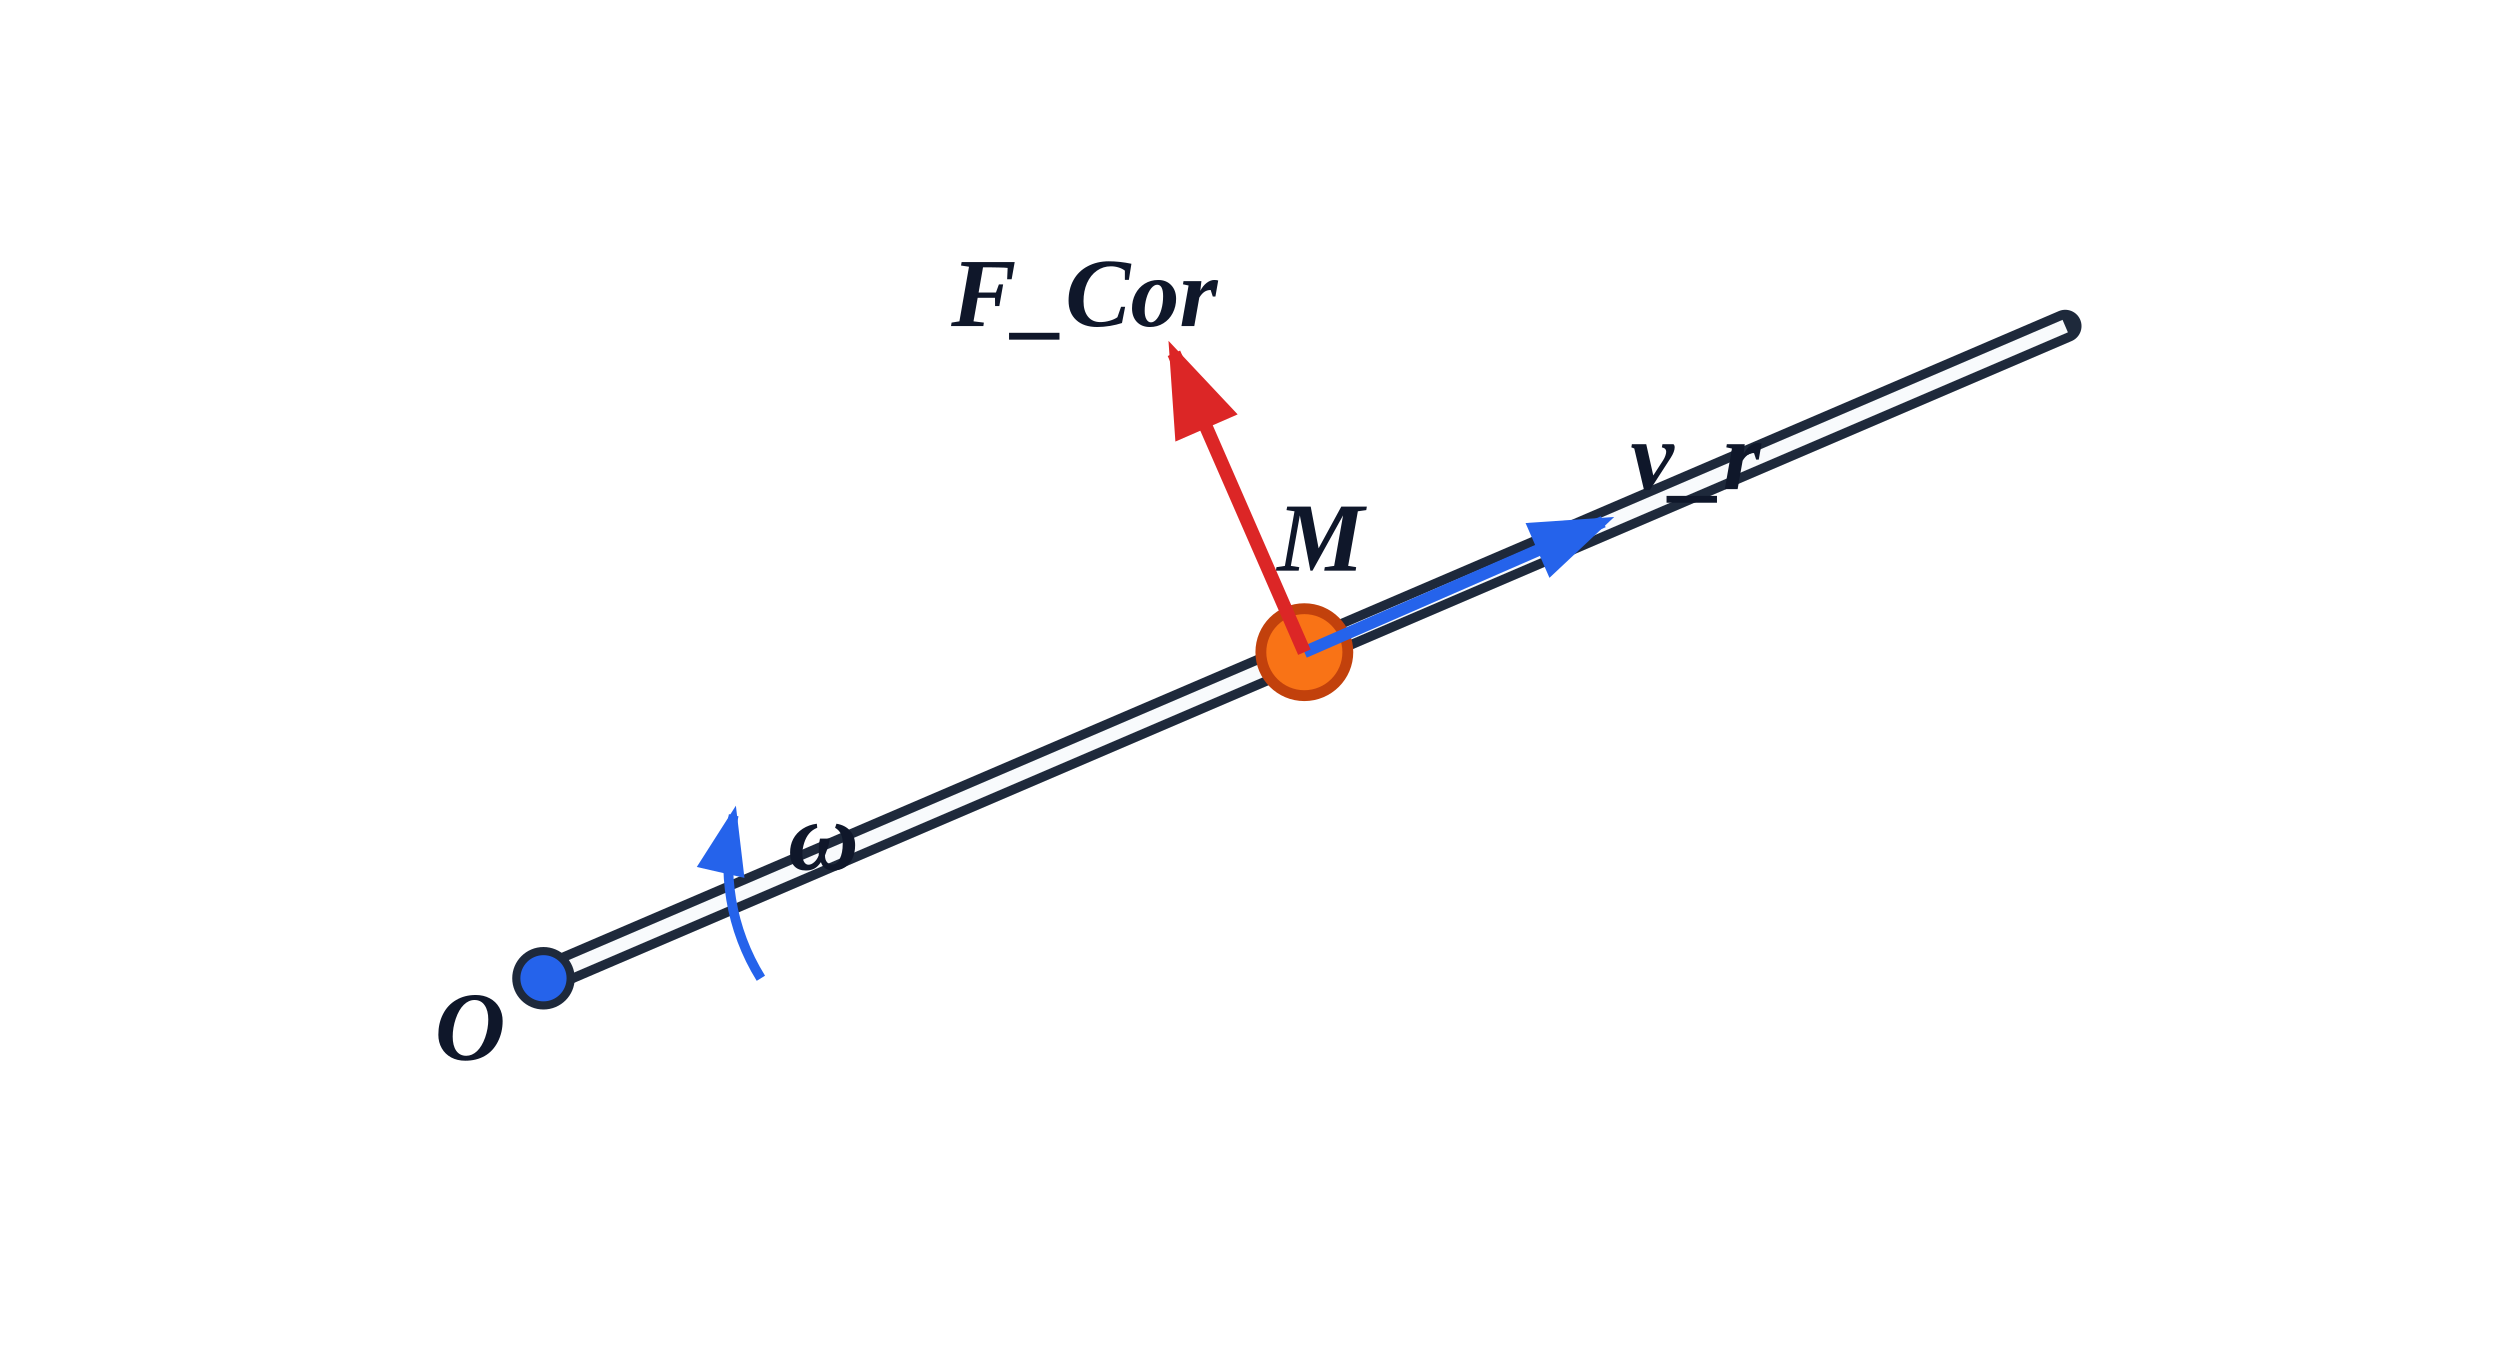
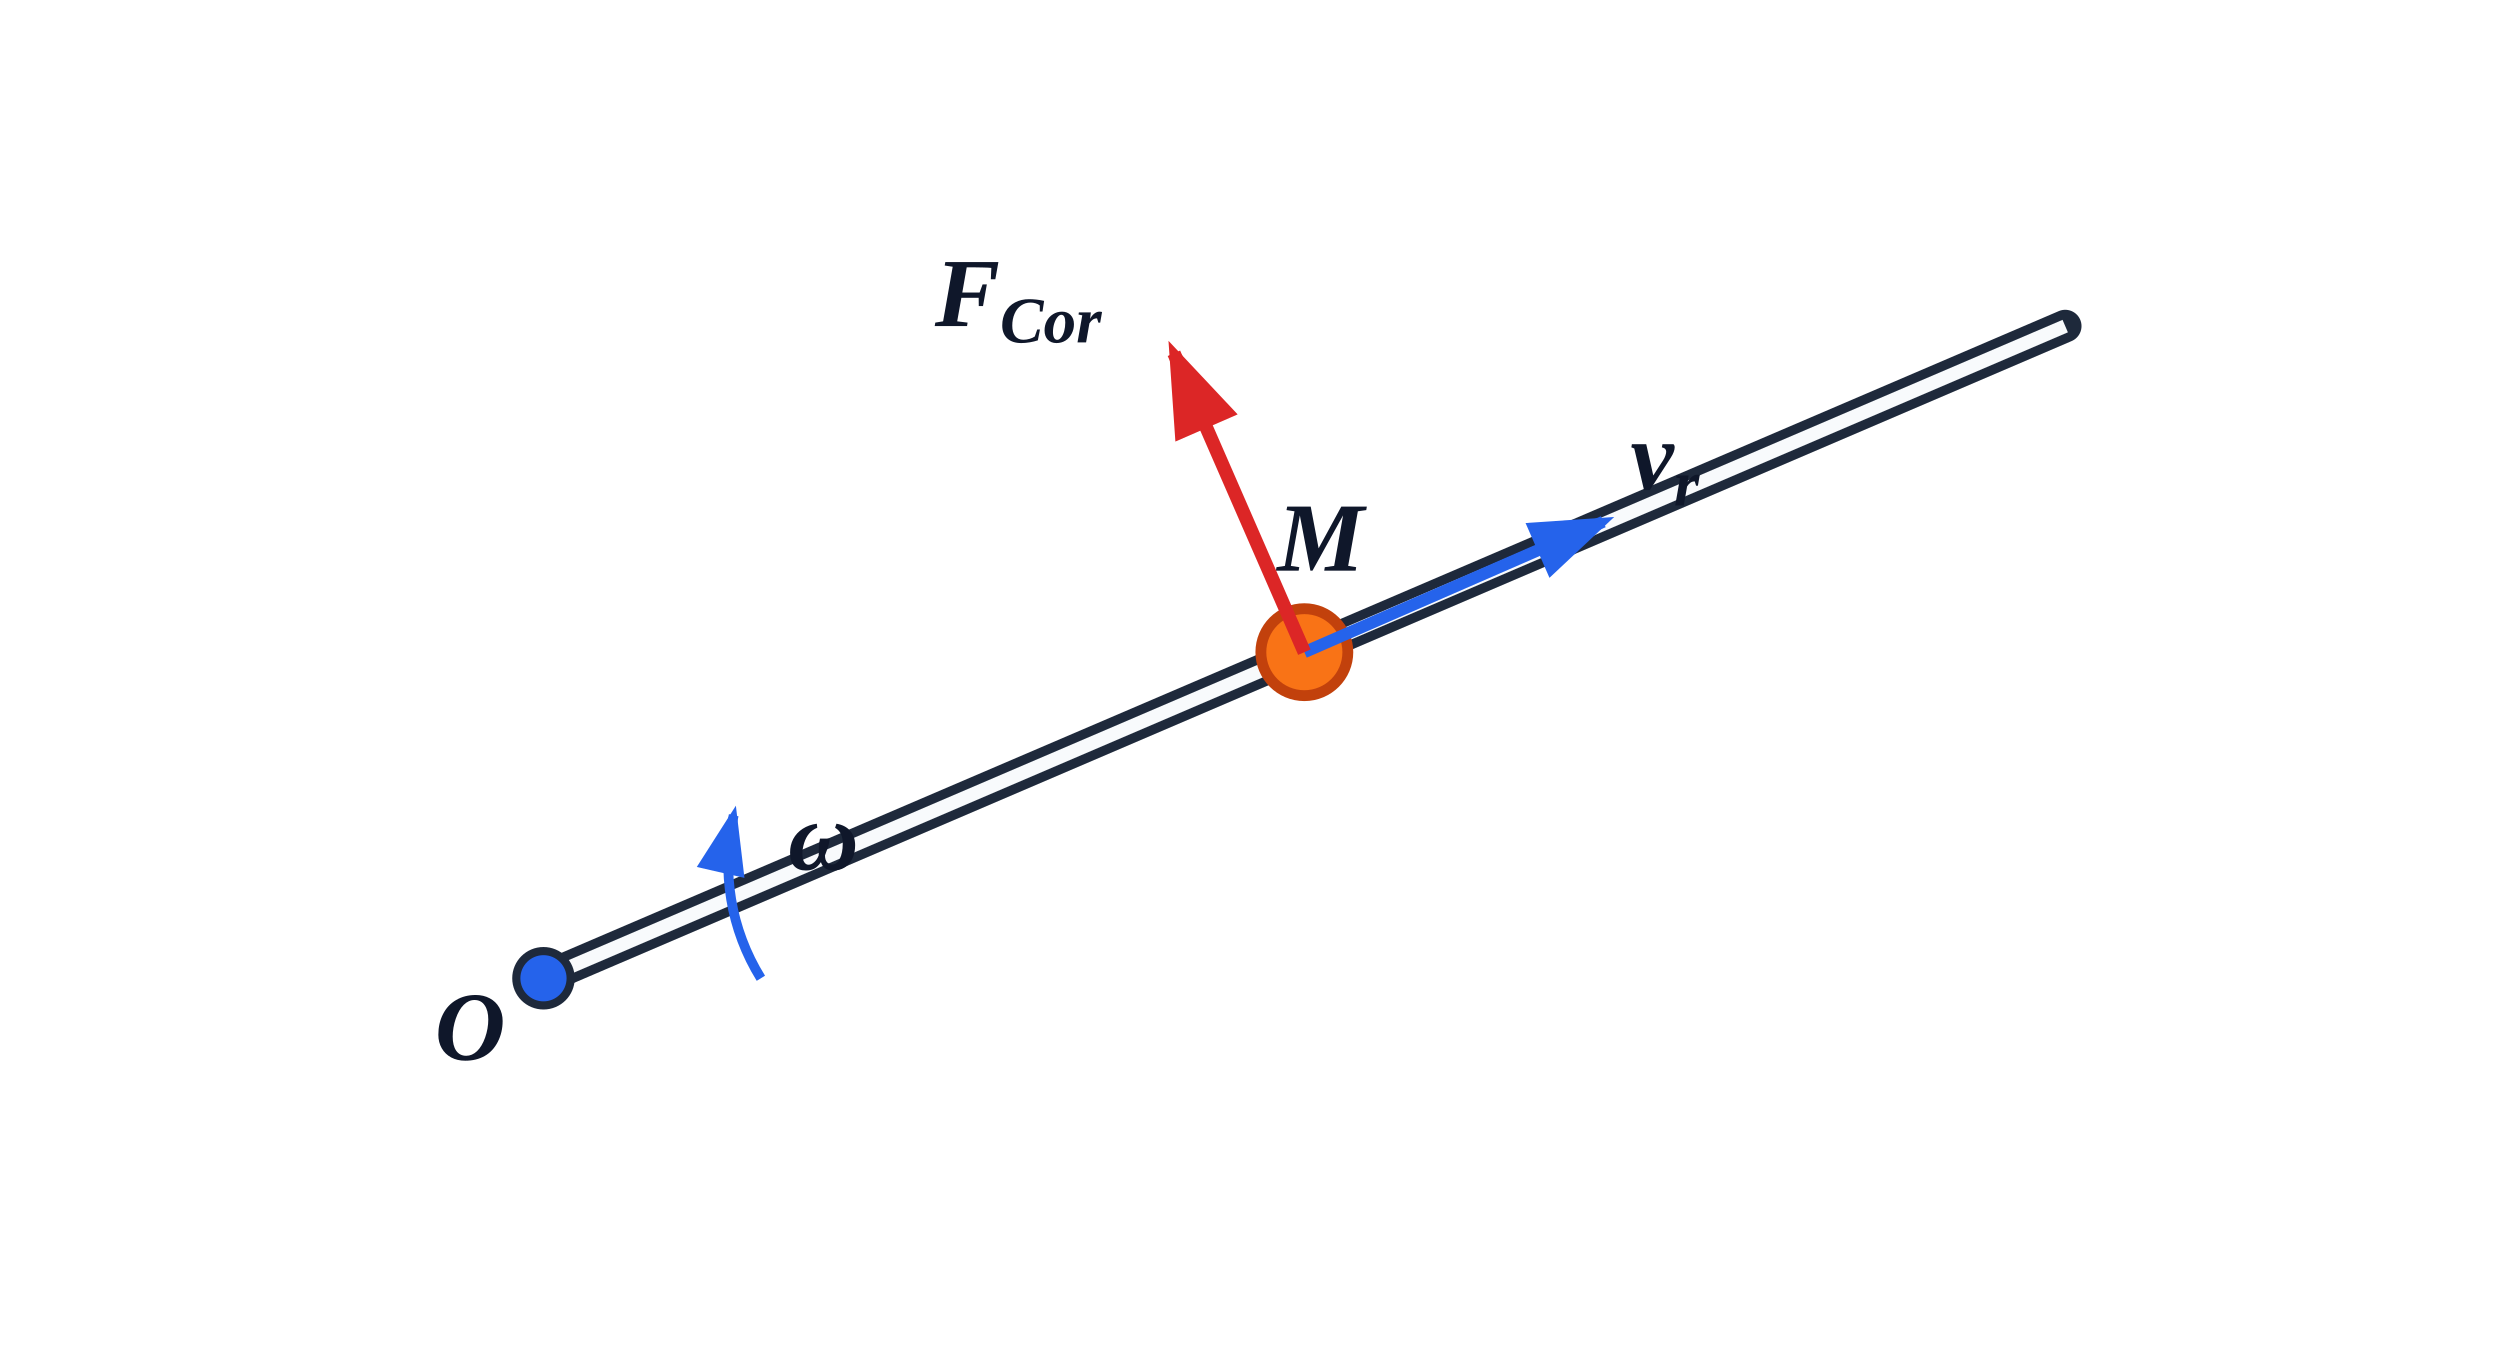
<svg xmlns="http://www.w3.org/2000/svg" viewBox="0 0 460 250" width="100%" height="auto" preserveAspectRatio="xMidYMid meet">
  <defs>
    <marker id="arr-red" markerWidth="7" markerHeight="5" refX="6" refY="2.5" orient="auto">
      <polygon points="0 0, 7 2.5, 0 5" fill="#dc2626" />
    </marker>
    <marker id="arr-blue" markerWidth="7" markerHeight="5" refX="6" refY="2.5" orient="auto">
      <polygon points="0 0, 7 2.5, 0 5" fill="#2563eb" />
    </marker>
  </defs>
  <style>
    text { font-family: 'Times New Roman', serif; }
    .lbl { font-size: 16px; font-style: italic; fill: #0f172a; }
    .lbl-bold { font-size: 18px; font-style: italic; font-weight: bold; fill: #0f172a; }
  </style>
  <line x1="100" y1="180" x2="380" y2="60" stroke="#1e293b" stroke-width="6" stroke-linecap="round" />
  <line x1="100" y1="180" x2="380" y2="60" stroke="#f8fafc" stroke-width="2.5" />
  <circle cx="100" cy="180" r="5" fill="#2563eb" stroke="#1e293b" stroke-width="1.5" />
  <text x="80" y="195" class="lbl-bold">O</text>
  <circle cx="240" cy="120" r="8" fill="#f97316" stroke="#c2410c" stroke-width="2" />
  <text x="235" y="105" class="lbl-bold">M</text>
  <line x1="240" y1="120" x2="295" y2="96" stroke="#2563eb" stroke-width="2.2" marker-end="url(#arr-blue)" />
-   <text x="300" y="90" class="lbl-bold" fill="#2563eb">v_r</text>
+   <text x="300" y="90" class="lbl-bold" fill="#2563eb">v<tspan font-size="12" dy="3">r</tspan>
+   </text>
  <line x1="240" y1="120" x2="216" y2="65" stroke="#dc2626" stroke-width="2.5" marker-end="url(#arr-red)" />
-   <text x="175" y="60" class="lbl-bold" fill="#dc2626">F_Cor</text>
+   <text x="172" y="60" class="lbl-bold" fill="#dc2626">F<tspan font-size="12" dy="3">Cor</tspan>
+   </text>
  <path d="M 140 180 A 40 40 0 0 1 135 150" fill="none" stroke="#2563eb" stroke-width="1.8" marker-end="url(#arr-blue)" />
  <text x="145" y="160" class="lbl-bold" fill="#2563eb">ω</text>
</svg>
